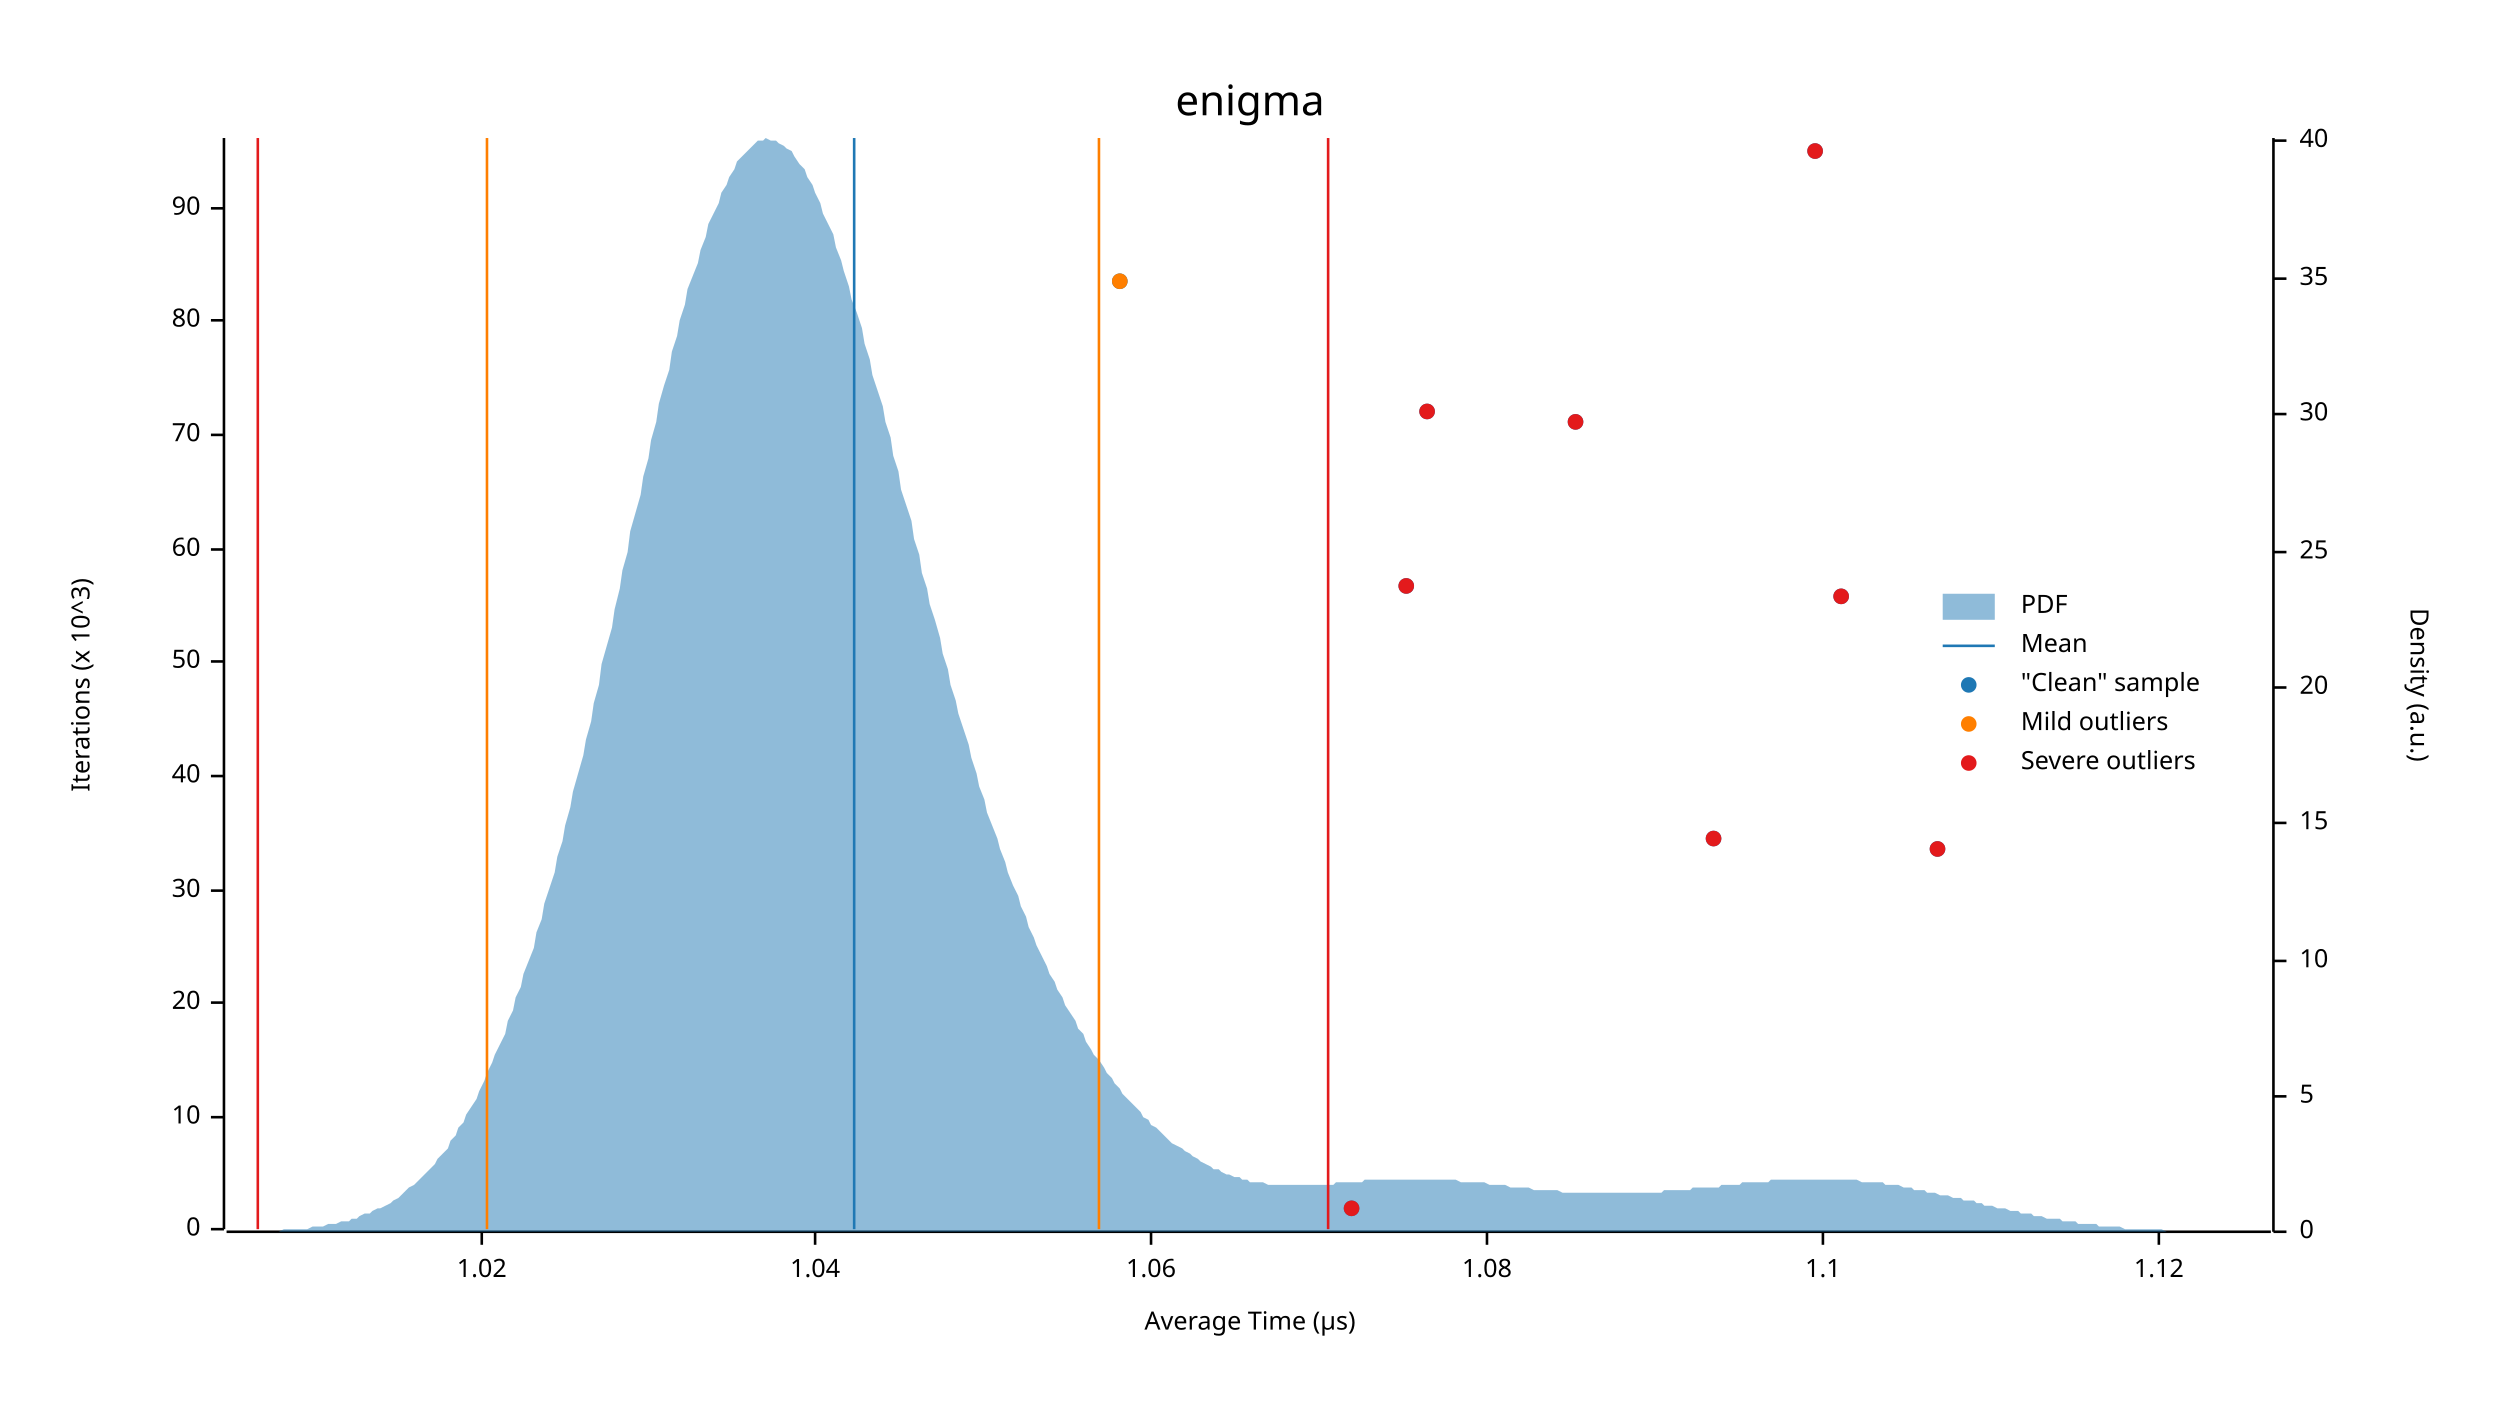
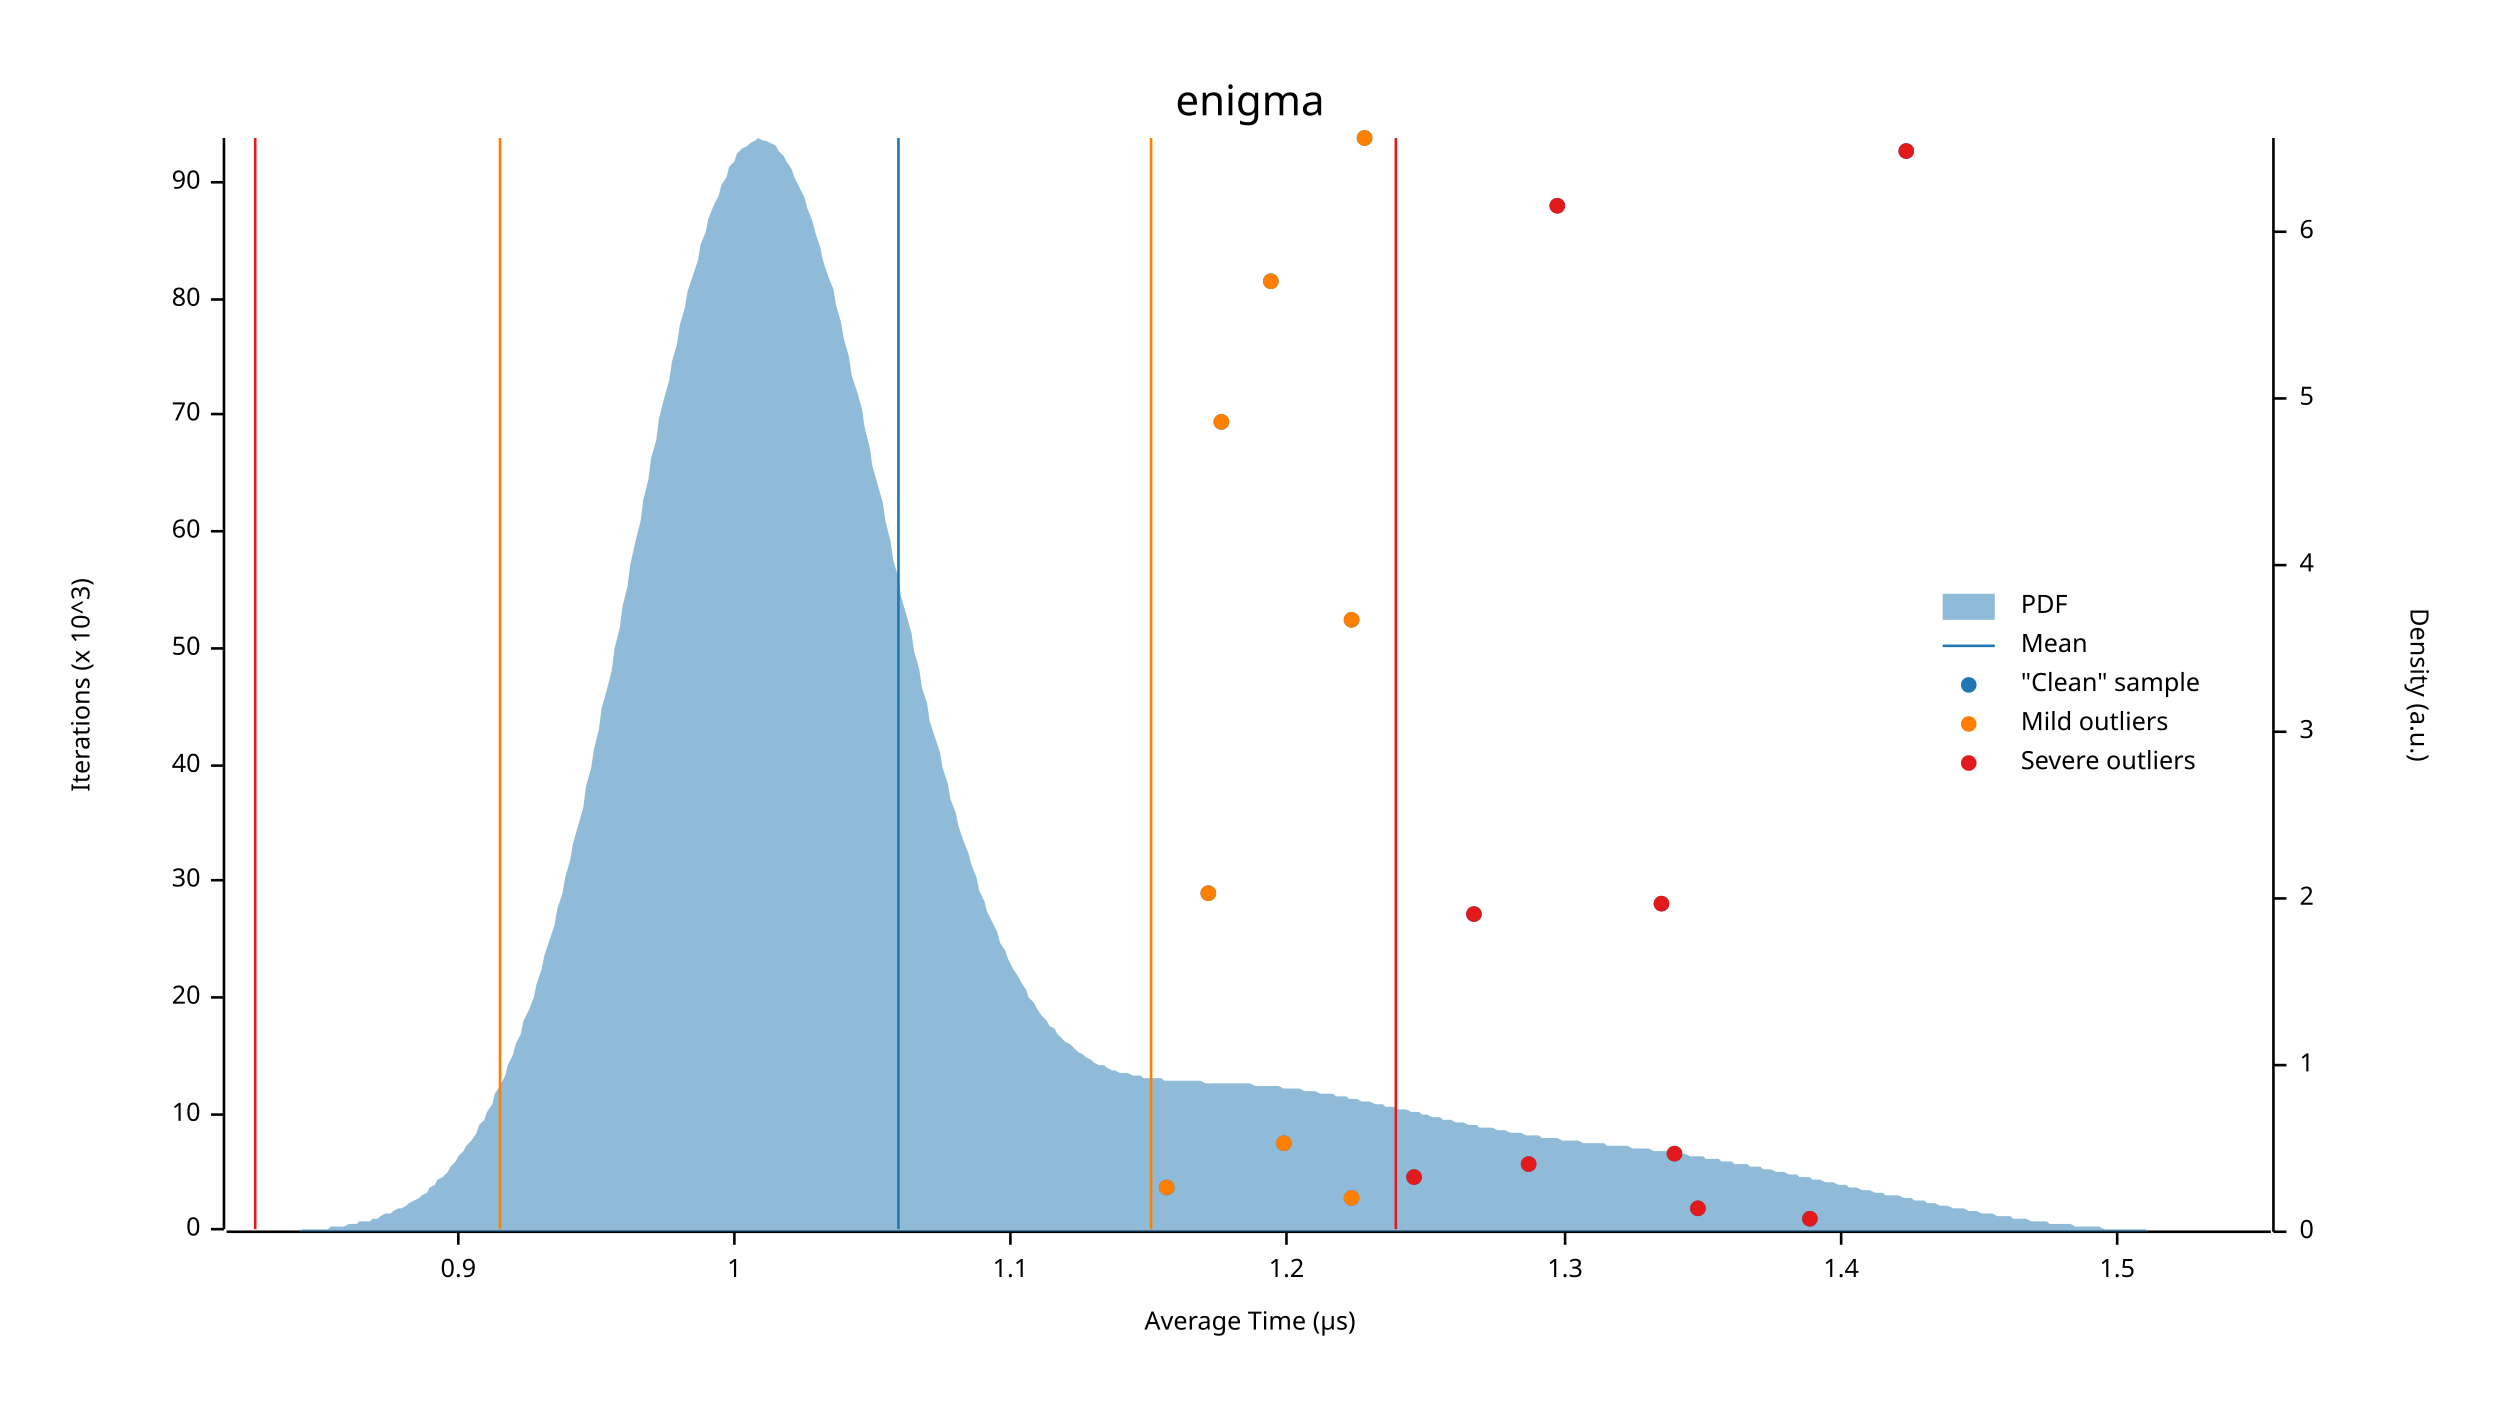
<svg xmlns="http://www.w3.org/2000/svg" width="960" height="540" viewBox="0 0 960 540">
  <text x="480" y="32" dy="0.76em" text-anchor="middle" font-family="sans-serif" font-size="16.129" opacity="1" fill="#000000">
enigma
</text>
  <text x="27" y="263" dy="0.76em" text-anchor="middle" font-family="sans-serif" font-size="9.677" opacity="1" fill="#000000" transform="rotate(270, 27, 263)">
Iterations (x 10^3)
</text>
  <text x="480" y="513" dy="-0.5ex" text-anchor="middle" font-family="sans-serif" font-size="9.677" opacity="1" fill="#000000">
Average Time (µs)
</text>
  <polyline fill="none" opacity="1" stroke="#000000" stroke-width="1" points="86,53 86,472 " />
  <text x="77" y="472" dy="0.5ex" text-anchor="end" font-family="sans-serif" font-size="9.677" opacity="1" fill="#000000">
0
</text>
  <polyline fill="none" opacity="1" stroke="#000000" stroke-width="1" points="81,472 86,472 " />
-   <text x="77" y="429" dy="0.5ex" text-anchor="end" font-family="sans-serif" font-size="9.677" opacity="1" fill="#000000">
+   <text x="77" y="428" dy="0.5ex" text-anchor="end" font-family="sans-serif" font-size="9.677" opacity="1" fill="#000000">
10
</text>
-   <polyline fill="none" opacity="1" stroke="#000000" stroke-width="1" points="81,429 86,429 " />
-   <text x="77" y="385" dy="0.5ex" text-anchor="end" font-family="sans-serif" font-size="9.677" opacity="1" fill="#000000">
+   <polyline fill="none" opacity="1" stroke="#000000" stroke-width="1" points="81,428 86,428 " />
+   <text x="77" y="383" dy="0.5ex" text-anchor="end" font-family="sans-serif" font-size="9.677" opacity="1" fill="#000000">
20
</text>
-   <polyline fill="none" opacity="1" stroke="#000000" stroke-width="1" points="81,385 86,385 " />
-   <text x="77" y="342" dy="0.5ex" text-anchor="end" font-family="sans-serif" font-size="9.677" opacity="1" fill="#000000">
+   <polyline fill="none" opacity="1" stroke="#000000" stroke-width="1" points="81,383 86,383 " />
+   <text x="77" y="338" dy="0.5ex" text-anchor="end" font-family="sans-serif" font-size="9.677" opacity="1" fill="#000000">
30
</text>
-   <polyline fill="none" opacity="1" stroke="#000000" stroke-width="1" points="81,342 86,342 " />
-   <text x="77" y="298" dy="0.5ex" text-anchor="end" font-family="sans-serif" font-size="9.677" opacity="1" fill="#000000">
+   <polyline fill="none" opacity="1" stroke="#000000" stroke-width="1" points="81,338 86,338 " />
+   <text x="77" y="294" dy="0.5ex" text-anchor="end" font-family="sans-serif" font-size="9.677" opacity="1" fill="#000000">
40
</text>
-   <polyline fill="none" opacity="1" stroke="#000000" stroke-width="1" points="81,298 86,298 " />
-   <text x="77" y="254" dy="0.5ex" text-anchor="end" font-family="sans-serif" font-size="9.677" opacity="1" fill="#000000">
+   <polyline fill="none" opacity="1" stroke="#000000" stroke-width="1" points="81,294 86,294 " />
+   <text x="77" y="249" dy="0.5ex" text-anchor="end" font-family="sans-serif" font-size="9.677" opacity="1" fill="#000000">
50
</text>
-   <polyline fill="none" opacity="1" stroke="#000000" stroke-width="1" points="81,254 86,254 " />
-   <text x="77" y="211" dy="0.5ex" text-anchor="end" font-family="sans-serif" font-size="9.677" opacity="1" fill="#000000">
+   <polyline fill="none" opacity="1" stroke="#000000" stroke-width="1" points="81,249 86,249 " />
+   <text x="77" y="204" dy="0.5ex" text-anchor="end" font-family="sans-serif" font-size="9.677" opacity="1" fill="#000000">
60
</text>
-   <polyline fill="none" opacity="1" stroke="#000000" stroke-width="1" points="81,211 86,211 " />
-   <text x="77" y="167" dy="0.5ex" text-anchor="end" font-family="sans-serif" font-size="9.677" opacity="1" fill="#000000">
+   <polyline fill="none" opacity="1" stroke="#000000" stroke-width="1" points="81,204 86,204 " />
+   <text x="77" y="159" dy="0.5ex" text-anchor="end" font-family="sans-serif" font-size="9.677" opacity="1" fill="#000000">
70
</text>
-   <polyline fill="none" opacity="1" stroke="#000000" stroke-width="1" points="81,167 86,167 " />
-   <text x="77" y="123" dy="0.5ex" text-anchor="end" font-family="sans-serif" font-size="9.677" opacity="1" fill="#000000">
+   <polyline fill="none" opacity="1" stroke="#000000" stroke-width="1" points="81,159 86,159 " />
+   <text x="77" y="115" dy="0.5ex" text-anchor="end" font-family="sans-serif" font-size="9.677" opacity="1" fill="#000000">
80
</text>
-   <polyline fill="none" opacity="1" stroke="#000000" stroke-width="1" points="81,123 86,123 " />
-   <text x="77" y="80" dy="0.5ex" text-anchor="end" font-family="sans-serif" font-size="9.677" opacity="1" fill="#000000">
+   <polyline fill="none" opacity="1" stroke="#000000" stroke-width="1" points="81,115 86,115 " />
+   <text x="77" y="70" dy="0.5ex" text-anchor="end" font-family="sans-serif" font-size="9.677" opacity="1" fill="#000000">
90
</text>
-   <polyline fill="none" opacity="1" stroke="#000000" stroke-width="1" points="81,80 86,80 " />
+   <polyline fill="none" opacity="1" stroke="#000000" stroke-width="1" points="81,70 86,70 " />
  <polyline fill="none" opacity="1" stroke="#000000" stroke-width="1" points="87,473 872,473 " />
-   <text x="185" y="483" dy="0.76em" text-anchor="middle" font-family="sans-serif" font-size="9.677" opacity="1" fill="#000000">
- 1.02
+   <text x="176" y="483" dy="0.76em" text-anchor="middle" font-family="sans-serif" font-size="9.677" opacity="1" fill="#000000">
+ 0.9
</text>
-   <polyline fill="none" opacity="1" stroke="#000000" stroke-width="1" points="185,473 185,478 " />
-   <text x="313" y="483" dy="0.76em" text-anchor="middle" font-family="sans-serif" font-size="9.677" opacity="1" fill="#000000">
- 1.04
+   <polyline fill="none" opacity="1" stroke="#000000" stroke-width="1" points="176,473 176,478 " />
+   <text x="282" y="483" dy="0.76em" text-anchor="middle" font-family="sans-serif" font-size="9.677" opacity="1" fill="#000000">
+ 1
</text>
-   <polyline fill="none" opacity="1" stroke="#000000" stroke-width="1" points="313,473 313,478 " />
-   <text x="442" y="483" dy="0.76em" text-anchor="middle" font-family="sans-serif" font-size="9.677" opacity="1" fill="#000000">
- 1.06
- </text>
-   <polyline fill="none" opacity="1" stroke="#000000" stroke-width="1" points="442,473 442,478 " />
-   <text x="571" y="483" dy="0.76em" text-anchor="middle" font-family="sans-serif" font-size="9.677" opacity="1" fill="#000000">
- 1.08
- </text>
-   <polyline fill="none" opacity="1" stroke="#000000" stroke-width="1" points="571,473 571,478 " />
-   <text x="700" y="483" dy="0.76em" text-anchor="middle" font-family="sans-serif" font-size="9.677" opacity="1" fill="#000000">
+   <polyline fill="none" opacity="1" stroke="#000000" stroke-width="1" points="282,473 282,478 " />
+   <text x="388" y="483" dy="0.76em" text-anchor="middle" font-family="sans-serif" font-size="9.677" opacity="1" fill="#000000">
1.1
</text>
-   <polyline fill="none" opacity="1" stroke="#000000" stroke-width="1" points="700,473 700,478 " />
-   <text x="829" y="483" dy="0.76em" text-anchor="middle" font-family="sans-serif" font-size="9.677" opacity="1" fill="#000000">
- 1.12
+   <polyline fill="none" opacity="1" stroke="#000000" stroke-width="1" points="388,473 388,478 " />
+   <text x="494" y="483" dy="0.76em" text-anchor="middle" font-family="sans-serif" font-size="9.677" opacity="1" fill="#000000">
+ 1.2
</text>
-   <polyline fill="none" opacity="1" stroke="#000000" stroke-width="1" points="829,473 829,478 " />
+   <polyline fill="none" opacity="1" stroke="#000000" stroke-width="1" points="494,473 494,478 " />
+   <text x="601" y="483" dy="0.76em" text-anchor="middle" font-family="sans-serif" font-size="9.677" opacity="1" fill="#000000">
+ 1.3
+ </text>
+   <polyline fill="none" opacity="1" stroke="#000000" stroke-width="1" points="601,473 601,478 " />
+   <text x="707" y="483" dy="0.76em" text-anchor="middle" font-family="sans-serif" font-size="9.677" opacity="1" fill="#000000">
+ 1.4
+ </text>
+   <polyline fill="none" opacity="1" stroke="#000000" stroke-width="1" points="707,473 707,478 " />
+   <text x="813" y="483" dy="0.76em" text-anchor="middle" font-family="sans-serif" font-size="9.677" opacity="1" fill="#000000">
+ 1.5
+ </text>
+   <polyline fill="none" opacity="1" stroke="#000000" stroke-width="1" points="813,473 813,478 " />
  <text x="933" y="263" dy="0.76em" text-anchor="middle" font-family="sans-serif" font-size="9.677" opacity="1" fill="#000000" transform="rotate(90, 933, 263)">
Density (a.u.)
</text>
  <polyline fill="none" opacity="1" stroke="#000000" stroke-width="1" points="873,53 873,473 " />
  <text x="883" y="473" dy="0.5ex" text-anchor="start" font-family="sans-serif" font-size="9.677" opacity="1" fill="#000000">
0
</text>
  <polyline fill="none" opacity="1" stroke="#000000" stroke-width="1" points="873,473 878,473 " />
-   <text x="883" y="421" dy="0.5ex" text-anchor="start" font-family="sans-serif" font-size="9.677" opacity="1" fill="#000000">
+   <text x="883" y="409" dy="0.5ex" text-anchor="start" font-family="sans-serif" font-size="9.677" opacity="1" fill="#000000">
+ 1
+ </text>
+   <polyline fill="none" opacity="1" stroke="#000000" stroke-width="1" points="873,409 878,409 " />
+   <text x="883" y="345" dy="0.5ex" text-anchor="start" font-family="sans-serif" font-size="9.677" opacity="1" fill="#000000">
+ 2
+ </text>
+   <polyline fill="none" opacity="1" stroke="#000000" stroke-width="1" points="873,345 878,345 " />
+   <text x="883" y="281" dy="0.5ex" text-anchor="start" font-family="sans-serif" font-size="9.677" opacity="1" fill="#000000">
+ 3
+ </text>
+   <polyline fill="none" opacity="1" stroke="#000000" stroke-width="1" points="873,281 878,281 " />
+   <text x="883" y="217" dy="0.5ex" text-anchor="start" font-family="sans-serif" font-size="9.677" opacity="1" fill="#000000">
+ 4
+ </text>
+   <polyline fill="none" opacity="1" stroke="#000000" stroke-width="1" points="873,217 878,217 " />
+   <text x="883" y="153" dy="0.5ex" text-anchor="start" font-family="sans-serif" font-size="9.677" opacity="1" fill="#000000">
5
</text>
-   <polyline fill="none" opacity="1" stroke="#000000" stroke-width="1" points="873,421 878,421 " />
-   <text x="883" y="369" dy="0.5ex" text-anchor="start" font-family="sans-serif" font-size="9.677" opacity="1" fill="#000000">
- 10
+   <polyline fill="none" opacity="1" stroke="#000000" stroke-width="1" points="873,153 878,153 " />
+   <text x="883" y="89" dy="0.5ex" text-anchor="start" font-family="sans-serif" font-size="9.677" opacity="1" fill="#000000">
+ 6
</text>
-   <polyline fill="none" opacity="1" stroke="#000000" stroke-width="1" points="873,369 878,369 " />
-   <text x="883" y="316" dy="0.5ex" text-anchor="start" font-family="sans-serif" font-size="9.677" opacity="1" fill="#000000">
- 15
- </text>
-   <polyline fill="none" opacity="1" stroke="#000000" stroke-width="1" points="873,316 878,316 " />
-   <text x="883" y="264" dy="0.5ex" text-anchor="start" font-family="sans-serif" font-size="9.677" opacity="1" fill="#000000">
- 20
- </text>
-   <polyline fill="none" opacity="1" stroke="#000000" stroke-width="1" points="873,264 878,264 " />
-   <text x="883" y="212" dy="0.5ex" text-anchor="start" font-family="sans-serif" font-size="9.677" opacity="1" fill="#000000">
- 25
- </text>
-   <polyline fill="none" opacity="1" stroke="#000000" stroke-width="1" points="873,212 878,212 " />
-   <text x="883" y="159" dy="0.5ex" text-anchor="start" font-family="sans-serif" font-size="9.677" opacity="1" fill="#000000">
- 30
- </text>
-   <polyline fill="none" opacity="1" stroke="#000000" stroke-width="1" points="873,159 878,159 " />
-   <text x="883" y="107" dy="0.5ex" text-anchor="start" font-family="sans-serif" font-size="9.677" opacity="1" fill="#000000">
- 35
- </text>
-   <polyline fill="none" opacity="1" stroke="#000000" stroke-width="1" points="873,107 878,107 " />
-   <text x="883" y="54" dy="0.5ex" text-anchor="start" font-family="sans-serif" font-size="9.677" opacity="1" fill="#000000">
- 40
- </text>
-   <polyline fill="none" opacity="1" stroke="#000000" stroke-width="1" points="873,54 878,54 " />
-   <polygon opacity="0.5" fill="#1F78B4" points="87,473 88,473 90,473 91,473 93,473 94,473 96,473 98,473 99,473 101,473 102,473 104,473 105,473 107,473 109,472 110,472 112,472 113,472 115,472 116,472 118,472 120,471 121,471 123,471 124,471 126,470 127,470 129,470 131,469 132,469 134,469 135,468 137,468 138,467 140,466 142,466 143,465 145,464 146,464 148,463 150,462 151,461 153,460 154,459 156,457 157,456 159,455 161,453 162,452 164,450 165,449 167,447 168,445 170,443 172,441 173,438 175,436 176,433 178,431 179,428 181,425 183,422 184,419 186,415 187,412 189,408 190,405 192,401 194,397 195,392 197,388 198,383 200,379 201,374 203,369 205,364 206,358 208,353 209,347 211,341 213,335 214,329 216,323 217,317 219,310 220,304 222,297 224,290 225,284 227,277 228,270 230,263 231,255 233,248 235,241 236,234 238,226 239,219 241,212 242,204 244,197 246,190 247,183 249,176 250,169 252,162 253,155 255,148 257,142 258,135 260,129 261,123 263,117 264,111 266,106 268,101 269,96 271,91 272,86 274,82 276,78 277,74 279,71 280,68 282,65 283,62 285,60 287,58 288,57 290,55 291,54 293,54 294,53 296,54 298,54 299,55 301,56 302,57 304,58 305,60 307,63 309,65 310,68 312,71 313,74 315,78 316,82 318,86 320,90 321,95 323,100 324,104 326,110 327,115 329,120 331,126 332,132 334,138 335,144 337,150 339,156 340,162 342,168 343,175 345,181 346,188 348,194 350,200 351,207 353,213 354,220 356,226 357,232 359,238 361,245 362,251 364,257 365,263 367,269 368,274 370,280 372,286 373,291 375,297 376,302 378,307 379,312 381,317 383,322 384,326 386,331 387,335 389,340 391,344 392,348 394,352 395,356 397,360 398,363 400,367 402,371 403,374 405,377 406,380 408,383 409,386 411,389 413,392 414,395 416,397 417,400 419,403 420,405 422,407 424,410 425,412 427,414 428,416 430,418 431,420 433,422 435,424 436,425 438,427 439,429 441,430 442,432 444,433 446,435 447,436 449,438 450,439 452,440 454,441 455,442 457,443 458,444 460,445 461,446 463,447 465,448 466,449 468,449 469,450 471,451 472,451 474,452 476,452 477,453 479,453 480,454 482,454 483,454 485,454 487,455 488,455 490,455 491,455 493,455 494,455 496,455 498,455 499,455 501,455 502,455 504,455 505,455 507,455 509,455 510,455 512,455 513,454 515,454 517,454 518,454 520,454 521,454 523,454 524,453 526,453 528,453 529,453 531,453 532,453 534,453 535,453 537,453 539,453 540,453 542,453 543,453 545,453 546,453 548,453 550,453 551,453 553,453 554,453 556,453 557,453 559,453 561,454 562,454 564,454 565,454 567,454 568,454 570,454 572,455 573,455 575,455 576,455 578,455 580,456 581,456 583,456 584,456 586,456 587,456 589,457 591,457 592,457 594,457 595,457 597,457 598,457 600,458 602,458 603,458 605,458 606,458 608,458 609,458 611,458 613,458 614,458 616,458 617,458 619,458 620,458 622,458 624,458 625,458 627,458 628,458 630,458 632,458 633,458 635,458 636,458 638,458 639,457 641,457 643,457 644,457 646,457 647,457 649,457 650,456 652,456 654,456 655,456 657,456 658,456 660,456 661,455 663,455 665,455 666,455 668,455 669,454 671,454 672,454 674,454 676,454 677,454 679,454 680,453 682,453 683,453 685,453 687,453 688,453 690,453 691,453 693,453 695,453 696,453 698,453 699,453 701,453 702,453 704,453 706,453 707,453 709,453 710,453 712,453 713,453 715,454 717,454 718,454 720,454 721,454 723,454 724,455 726,455 728,455 729,455 731,456 732,456 734,456 735,457 737,457 739,457 740,458 742,458 743,458 745,459 746,459 748,459 750,460 751,460 753,460 754,461 756,461 758,461 759,462 761,462 762,463 764,463 765,463 767,464 769,464 770,464 772,465 773,465 775,465 776,466 778,466 780,466 781,467 783,467 784,467 786,468 787,468 789,468 791,468 792,469 794,469 795,469 797,469 798,470 800,470 802,470 803,470 805,470 806,471 808,471 809,471 811,471 813,471 814,471 816,472 817,472 819,472 821,472 822,472 824,472 825,472 827,472 828,472 830,472 832,473 833,473 835,473 836,473 838,473 839,473 841,473 843,473 844,473 846,473 847,473 849,473 850,473 852,473 854,473 855,473 857,473 858,473 860,473 861,473 863,473 865,473 866,473 868,473 869,473 871,473 873,473 873,473 87,473 " />
-   <polyline fill="none" opacity="1" stroke="#1F78B4" stroke-width="1" points="328,472 328,53 " />
-   <polyline fill="none" opacity="1" stroke="#FF7F00" stroke-width="1" points="187,472 187,53 " />
-   <polyline fill="none" opacity="1" stroke="#FF7F00" stroke-width="1" points="422,472 422,53 " />
-   <polyline fill="none" opacity="1" stroke="#E31A1C" stroke-width="1" points="99,472 99,53 " />
-   <polyline fill="none" opacity="1" stroke="#E31A1C" stroke-width="1" points="510,472 510,53 " />
-   <circle cx="519" cy="464" r="3" opacity="1" fill="#1F78B4" stroke="none" stroke-width="1" />
-   <circle cx="744" cy="326" r="3" opacity="1" fill="#1F78B4" stroke="none" stroke-width="1" />
-   <circle cx="658" cy="322" r="3" opacity="1" fill="#1F78B4" stroke="none" stroke-width="1" />
-   <circle cx="707" cy="229" r="3" opacity="1" fill="#1F78B4" stroke="none" stroke-width="1" />
-   <circle cx="540" cy="225" r="3" opacity="1" fill="#1F78B4" stroke="none" stroke-width="1" />
-   <circle cx="605" cy="162" r="3" opacity="1" fill="#1F78B4" stroke="none" stroke-width="1" />
-   <circle cx="548" cy="158" r="3" opacity="1" fill="#1F78B4" stroke="none" stroke-width="1" />
-   <circle cx="430" cy="108" r="3" opacity="1" fill="#1F78B4" stroke="none" stroke-width="1" />
-   <circle cx="697" cy="58" r="3" opacity="1" fill="#1F78B4" stroke="none" stroke-width="1" />
-   <circle cx="430" cy="108" r="3" opacity="1" fill="#FF7F00" stroke="none" stroke-width="1" />
-   <circle cx="519" cy="464" r="3" opacity="1" fill="#E31A1C" stroke="none" stroke-width="1" />
-   <circle cx="744" cy="326" r="3" opacity="1" fill="#E31A1C" stroke="none" stroke-width="1" />
-   <circle cx="658" cy="322" r="3" opacity="1" fill="#E31A1C" stroke="none" stroke-width="1" />
-   <circle cx="707" cy="229" r="3" opacity="1" fill="#E31A1C" stroke="none" stroke-width="1" />
-   <circle cx="540" cy="225" r="3" opacity="1" fill="#E31A1C" stroke="none" stroke-width="1" />
-   <circle cx="605" cy="162" r="3" opacity="1" fill="#E31A1C" stroke="none" stroke-width="1" />
-   <circle cx="548" cy="158" r="3" opacity="1" fill="#E31A1C" stroke="none" stroke-width="1" />
-   <circle cx="697" cy="58" r="3" opacity="1" fill="#E31A1C" stroke="none" stroke-width="1" />
+   <polyline fill="none" opacity="1" stroke="#000000" stroke-width="1" points="873,89 878,89 " />
+   <polygon opacity="0.5" fill="#1F78B4" points="87,473 88,473 90,473 91,473 93,473 94,473 96,473 98,473 99,473 101,473 102,473 104,473 105,473 107,473 109,473 110,473 112,473 113,473 115,473 116,472 118,472 120,472 121,472 123,472 124,472 126,472 127,471 129,471 131,471 132,471 134,470 135,470 137,470 138,469 140,469 142,469 143,468 145,468 146,467 148,466 150,466 151,465 153,464 154,464 156,463 157,462 159,461 161,460 162,459 164,458 165,456 167,455 168,453 170,452 172,450 173,448 175,446 176,444 178,442 179,440 181,438 183,435 184,432 186,430 187,427 189,424 190,420 192,417 194,413 195,409 197,405 198,401 200,397 201,392 203,388 205,383 206,378 208,372 209,367 211,361 213,355 214,349 216,343 217,337 219,330 220,324 222,317 224,310 225,302 227,295 228,288 230,280 231,272 233,265 235,257 236,249 238,241 239,233 241,225 242,217 244,208 246,200 247,192 249,184 250,176 252,169 253,161 255,153 257,146 258,139 260,132 261,125 263,118 264,112 266,106 268,100 269,94 271,89 272,84 274,79 276,75 277,71 279,68 280,64 282,62 283,59 285,57 287,56 288,55 290,54 291,53 293,54 294,54 296,55 298,56 299,58 301,60 302,62 304,65 305,68 307,72 309,76 310,80 312,85 313,89 315,95 316,100 318,106 320,111 321,117 323,124 324,130 326,137 327,144 329,150 331,157 332,164 334,172 335,179 337,186 339,193 340,200 342,208 343,215 345,222 346,229 348,236 350,243 351,250 353,257 354,264 356,270 357,277 359,283 361,289 362,295 364,301 365,307 367,312 368,317 370,323 372,328 373,332 375,337 376,342 378,346 379,350 381,354 383,358 384,362 386,365 387,368 389,372 391,375 392,377 394,380 395,383 397,385 398,387 400,390 402,392 403,394 405,395 406,397 408,399 409,400 411,401 413,403 414,404 416,405 417,406 419,407 420,408 422,409 424,409 425,410 427,411 428,411 430,412 431,412 433,412 435,413 436,413 438,413 439,414 441,414 442,414 444,414 446,414 447,415 449,415 450,415 452,415 454,415 455,415 457,415 458,415 460,415 461,415 463,416 465,416 466,416 468,416 469,416 471,416 472,416 474,416 476,416 477,416 479,416 480,416 482,417 483,417 485,417 487,417 488,417 490,417 491,417 493,418 494,418 496,418 498,418 499,418 501,419 502,419 504,419 505,419 507,420 509,420 510,420 512,420 513,421 515,421 517,421 518,422 520,422 521,422 523,423 524,423 526,423 528,424 529,424 531,424 532,425 534,425 535,425 537,426 539,426 540,426 542,427 543,427 545,427 546,428 548,428 550,429 551,429 553,429 554,430 556,430 557,430 559,431 561,431 562,431 564,432 565,432 567,432 568,433 570,433 572,433 573,433 575,434 576,434 578,434 580,435 581,435 583,435 584,435 586,436 587,436 589,436 591,436 592,437 594,437 595,437 597,437 598,437 600,438 602,438 603,438 605,438 606,438 608,439 609,439 611,439 613,439 614,439 616,439 617,440 619,440 620,440 622,440 624,440 625,440 627,441 628,441 630,441 632,441 633,441 635,442 636,442 638,442 639,442 641,442 643,443 644,443 646,443 647,443 649,444 650,444 652,444 654,444 655,445 657,445 658,445 660,445 661,446 663,446 665,446 666,447 668,447 669,447 671,447 672,448 674,448 676,448 677,449 679,449 680,449 682,450 683,450 685,450 687,451 688,451 690,451 691,452 693,452 695,452 696,453 698,453 699,453 701,454 702,454 704,454 706,455 707,455 709,455 710,456 712,456 713,456 715,457 717,457 718,457 720,458 721,458 723,458 724,459 726,459 728,459 729,459 731,460 732,460 734,460 735,461 737,461 739,461 740,462 742,462 743,462 745,463 746,463 748,463 750,464 751,464 753,464 754,464 756,465 758,465 759,465 761,466 762,466 764,466 765,466 767,467 769,467 770,467 772,467 773,468 775,468 776,468 778,468 780,469 781,469 783,469 784,469 786,469 787,470 789,470 791,470 792,470 794,470 795,470 797,471 798,471 800,471 802,471 803,471 805,471 806,471 808,472 809,472 811,472 813,472 814,472 816,472 817,472 819,472 821,472 822,472 824,472 825,473 827,473 828,473 830,473 832,473 833,473 835,473 836,473 838,473 839,473 841,473 843,473 844,473 846,473 847,473 849,473 850,473 852,473 854,473 855,473 857,473 858,473 860,473 861,473 863,473 865,473 866,473 868,473 869,473 871,473 873,473 873,473 87,473 " />
+   <polyline fill="none" opacity="1" stroke="#1F78B4" stroke-width="1" points="345,472 345,53 " />
+   <polyline fill="none" opacity="1" stroke="#FF7F00" stroke-width="1" points="192,472 192,53 " />
+   <polyline fill="none" opacity="1" stroke="#FF7F00" stroke-width="1" points="442,472 442,53 " />
+   <polyline fill="none" opacity="1" stroke="#E31A1C" stroke-width="1" points="98,472 98,53 " />
+   <polyline fill="none" opacity="1" stroke="#E31A1C" stroke-width="1" points="536,472 536,53 " />
+   <circle cx="695" cy="468" r="3" opacity="1" fill="#1F78B4" stroke="none" stroke-width="1" />
+   <circle cx="652" cy="464" r="3" opacity="1" fill="#1F78B4" stroke="none" stroke-width="1" />
+   <circle cx="519" cy="460" r="3" opacity="1" fill="#1F78B4" stroke="none" stroke-width="1" />
+   <circle cx="448" cy="456" r="3" opacity="1" fill="#1F78B4" stroke="none" stroke-width="1" />
+   <circle cx="543" cy="452" r="3" opacity="1" fill="#1F78B4" stroke="none" stroke-width="1" />
+   <circle cx="587" cy="447" r="3" opacity="1" fill="#1F78B4" stroke="none" stroke-width="1" />
+   <circle cx="643" cy="443" r="3" opacity="1" fill="#1F78B4" stroke="none" stroke-width="1" />
+   <circle cx="493" cy="439" r="3" opacity="1" fill="#1F78B4" stroke="none" stroke-width="1" />
+   <circle cx="566" cy="351" r="3" opacity="1" fill="#1F78B4" stroke="none" stroke-width="1" />
+   <circle cx="638" cy="347" r="3" opacity="1" fill="#1F78B4" stroke="none" stroke-width="1" />
+   <circle cx="464" cy="343" r="3" opacity="1" fill="#1F78B4" stroke="none" stroke-width="1" />
+   <circle cx="519" cy="238" r="3" opacity="1" fill="#1F78B4" stroke="none" stroke-width="1" />
+   <circle cx="469" cy="162" r="3" opacity="1" fill="#1F78B4" stroke="none" stroke-width="1" />
+   <circle cx="488" cy="108" r="3" opacity="1" fill="#1F78B4" stroke="none" stroke-width="1" />
+   <circle cx="598" cy="79" r="3" opacity="1" fill="#1F78B4" stroke="none" stroke-width="1" />
+   <circle cx="732" cy="58" r="3" opacity="1" fill="#1F78B4" stroke="none" stroke-width="1" />
+   <circle cx="524" cy="53" r="3" opacity="1" fill="#1F78B4" stroke="none" stroke-width="1" />
+   <circle cx="519" cy="460" r="3" opacity="1" fill="#FF7F00" stroke="none" stroke-width="1" />
+   <circle cx="448" cy="456" r="3" opacity="1" fill="#FF7F00" stroke="none" stroke-width="1" />
+   <circle cx="493" cy="439" r="3" opacity="1" fill="#FF7F00" stroke="none" stroke-width="1" />
+   <circle cx="464" cy="343" r="3" opacity="1" fill="#FF7F00" stroke="none" stroke-width="1" />
+   <circle cx="519" cy="238" r="3" opacity="1" fill="#FF7F00" stroke="none" stroke-width="1" />
+   <circle cx="469" cy="162" r="3" opacity="1" fill="#FF7F00" stroke="none" stroke-width="1" />
+   <circle cx="488" cy="108" r="3" opacity="1" fill="#FF7F00" stroke="none" stroke-width="1" />
+   <circle cx="524" cy="53" r="3" opacity="1" fill="#FF7F00" stroke="none" stroke-width="1" />
+   <circle cx="695" cy="468" r="3" opacity="1" fill="#E31A1C" stroke="none" stroke-width="1" />
+   <circle cx="652" cy="464" r="3" opacity="1" fill="#E31A1C" stroke="none" stroke-width="1" />
+   <circle cx="543" cy="452" r="3" opacity="1" fill="#E31A1C" stroke="none" stroke-width="1" />
+   <circle cx="587" cy="447" r="3" opacity="1" fill="#E31A1C" stroke="none" stroke-width="1" />
+   <circle cx="643" cy="443" r="3" opacity="1" fill="#E31A1C" stroke="none" stroke-width="1" />
+   <circle cx="566" cy="351" r="3" opacity="1" fill="#E31A1C" stroke="none" stroke-width="1" />
+   <circle cx="638" cy="347" r="3" opacity="1" fill="#E31A1C" stroke="none" stroke-width="1" />
+   <circle cx="598" cy="79" r="3" opacity="1" fill="#E31A1C" stroke="none" stroke-width="1" />
+   <circle cx="732" cy="58" r="3" opacity="1" fill="#E31A1C" stroke="none" stroke-width="1" />
  <text x="776" y="228" dy="0.76em" text-anchor="start" font-family="sans-serif" font-size="9.677" opacity="1" fill="#000000">
PDF
</text>
  <text x="776" y="243" dy="0.76em" text-anchor="start" font-family="sans-serif" font-size="9.677" opacity="1" fill="#000000">
Mean
</text>
  <text x="776" y="258" dy="0.76em" text-anchor="start" font-family="sans-serif" font-size="9.677" opacity="1" fill="#000000">
"Clean" sample
</text>
  <text x="776" y="273" dy="0.76em" text-anchor="start" font-family="sans-serif" font-size="9.677" opacity="1" fill="#000000">
Mild outliers
</text>
  <text x="776" y="288" dy="0.76em" text-anchor="start" font-family="sans-serif" font-size="9.677" opacity="1" fill="#000000">
Severe outliers
</text>
  <rect x="746" y="228" width="20" height="10" opacity="0.5" fill="#1F78B4" stroke="none" />
  <polyline fill="none" opacity="1" stroke="#1F78B4" stroke-width="1" points="746,248 766,248 " />
  <circle cx="756" cy="263" r="3" opacity="1" fill="#1F78B4" stroke="none" stroke-width="1" />
  <circle cx="756" cy="278" r="3" opacity="1" fill="#FF7F00" stroke="none" stroke-width="1" />
  <circle cx="756" cy="293" r="3" opacity="1" fill="#E31A1C" stroke="none" stroke-width="1" />
</svg>
